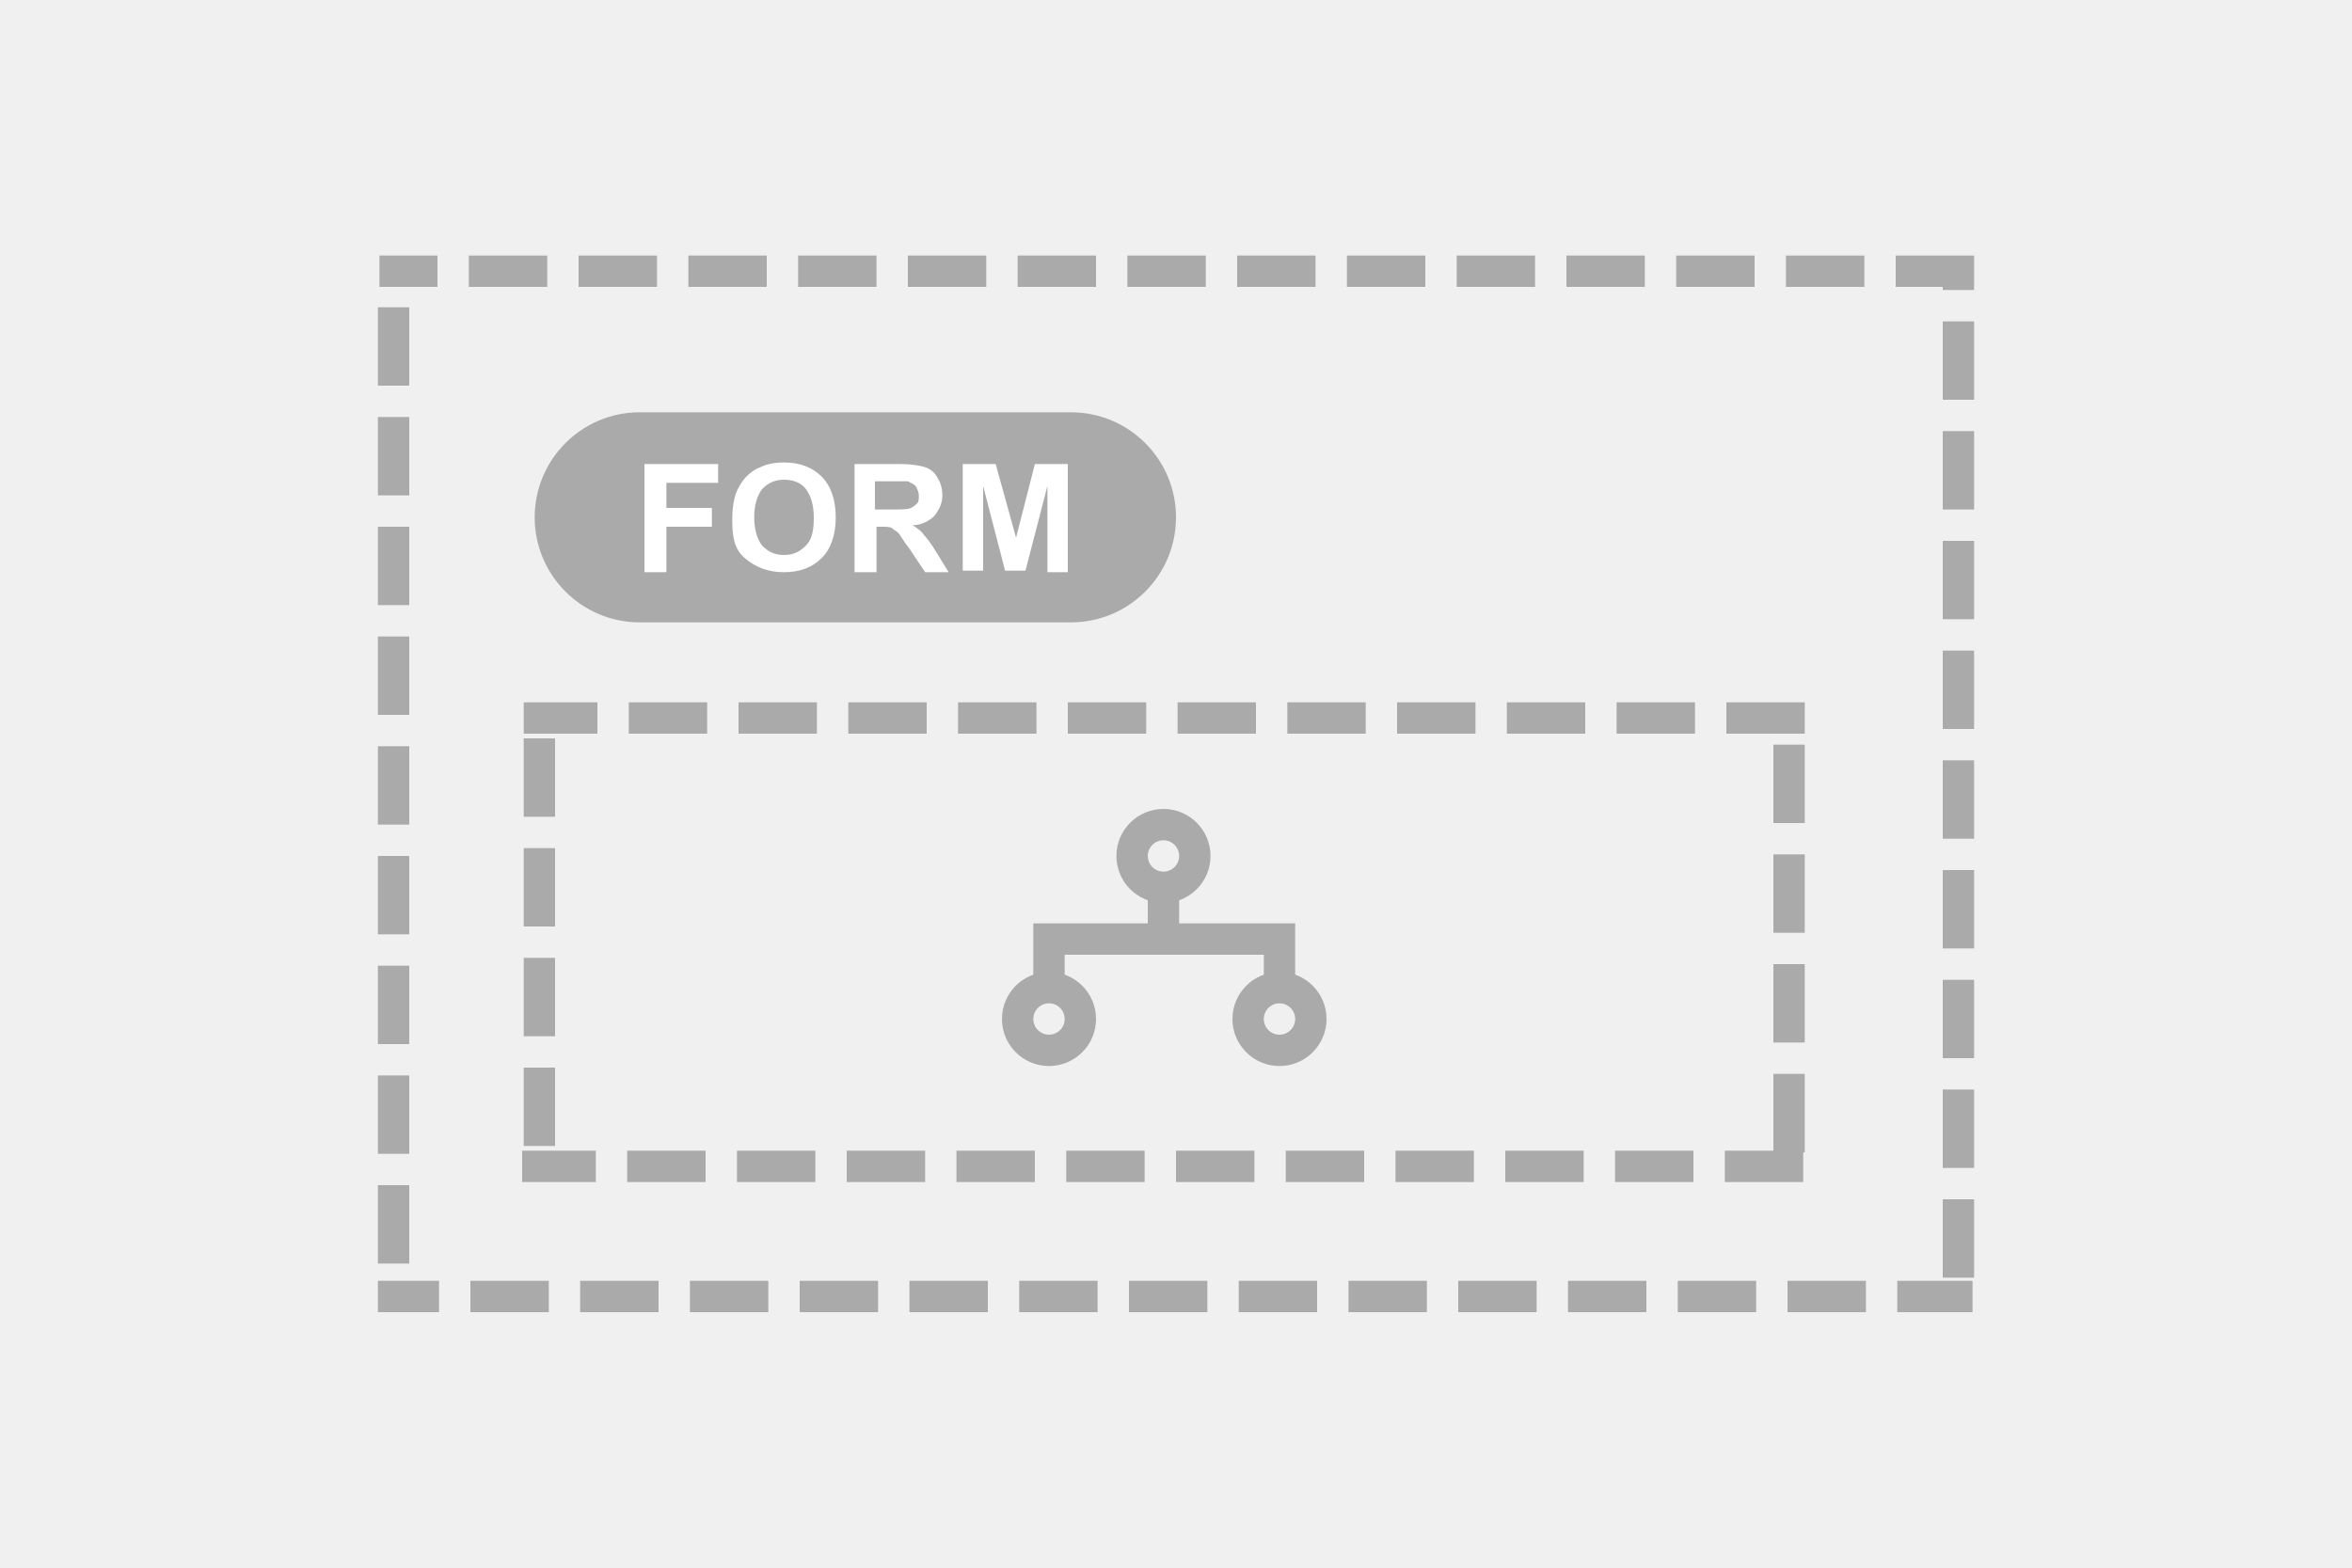
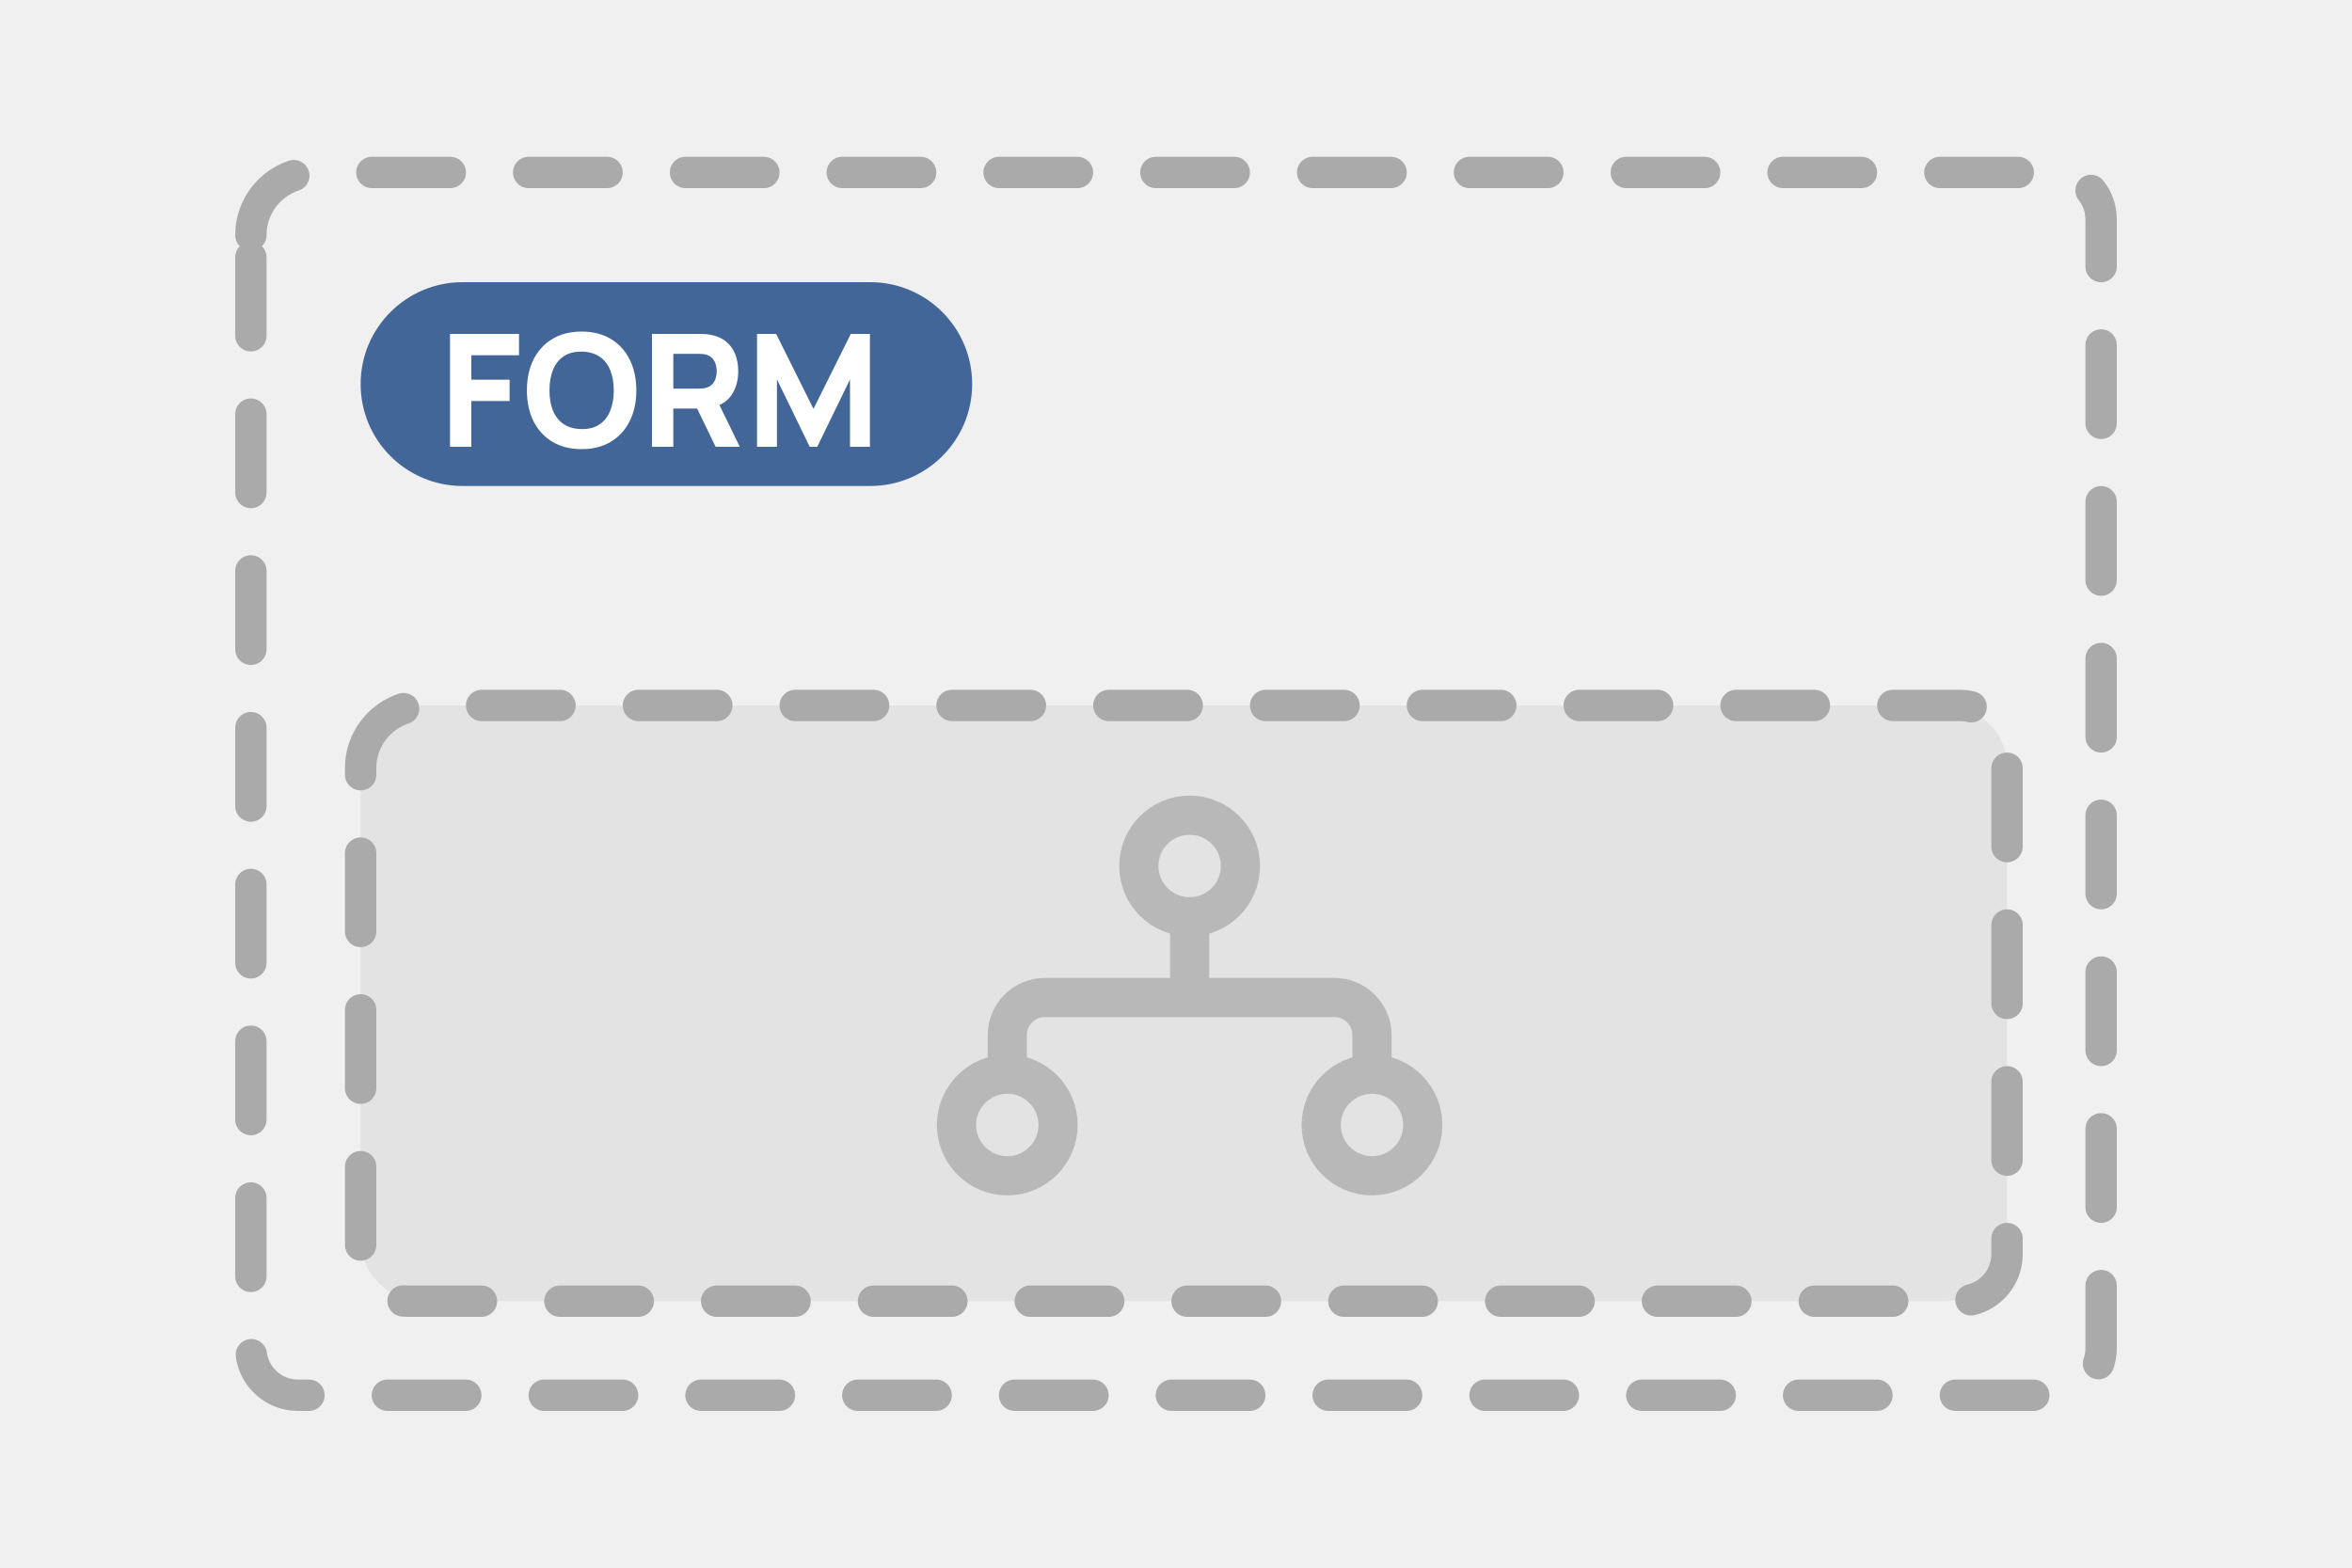
- <svg xmlns="http://www.w3.org/2000/svg" version="1.1" id="Ebene_1" x="0px" y="0px" viewBox="0 0 150 100" style="enable-background:new 0 0 150 100;" xml:space="preserve">
-   <style type="text/css">
- 	.st0{fill:#AAAAAA;}
- 	.st1{fill:#FFFFFF;}
- 	.st2{fill:none;stroke:#AAAAAA;stroke-width:2;stroke-miterlimit:10;}
- </style>
-   <g>
-     <path class="st0" d="M118.9,16.3h-5v2h5V16.3L118.9,16.3z M111.9,16.3h-5v2h5V16.3L111.9,16.3z M104.9,16.3h-5v2h5V16.3L104.9,16.3   z M97.9,16.3h-5v2h5V16.3L97.9,16.3z M90.9,16.3h-5v2h5V16.3L90.9,16.3z M83.9,16.3h-5v2h5V16.3L83.9,16.3z M76.9,16.3h-5v2h5V16.3   L76.9,16.3z M69.9,16.3h-5v2h5V16.3L69.9,16.3z M62.9,16.3h-5v2h5V16.3L62.9,16.3z M55.9,16.3h-5v2h5V16.3L55.9,16.3z M48.9,16.3   h-5v2h5V16.3L48.9,16.3z M41.9,16.3h-5v2h5V16.3L41.9,16.3z M34.9,16.3h-5v2h5V16.3L34.9,16.3z M27.9,16.3h-3.7v2h3.7V16.3   L27.9,16.3z M26.1,19.6h-2v5h2V19.6L26.1,19.6z M26.1,26.6h-2v5h2V26.6L26.1,26.6z M26.1,33.6h-2v5h2V33.6L26.1,33.6z M26.1,40.6   h-2v5h2V40.6L26.1,40.6z M26.1,47.6h-2v5h2V47.6L26.1,47.6z M26.1,54.6h-2v5h2V54.6L26.1,54.6z M26.1,61.6h-2v5h2V61.6L26.1,61.6z    M26.1,68.6h-2v5h2V68.6L26.1,68.6z M26.1,75.6h-2v5h2V75.6L26.1,75.6z M28,81.7h-3.9v0.9l0,0v-0.9v0.9l0,0v1.1h2l0,0l0,0l0,0l0,0   c1,0,1.9,0,1.9,0V81.7L28,81.7z M35,81.7h-5v2h5V81.7L35,81.7z M42,81.7h-5v2h5V81.7L42,81.7z M49,81.7h-5v2h5V81.7L49,81.7z    M56,81.7h-5v2h5V81.7L56,81.7z M63,81.7h-5v2h5V81.7L63,81.7z M70,81.7h-5v2h5V81.7L70,81.7z M77,81.7h-5v2h5V81.7L77,81.7z    M84,81.7h-5v2h5V81.7L84,81.7z M91,81.7h-5v2h5V81.7L91,81.7z M98,81.7h-5v2h5V81.7L98,81.7z M105,81.7h-5v2h5V81.7L105,81.7z    M112,81.7h-5v2h5V81.7L112,81.7z M119,81.7h-5v2h5V81.7L119,81.7z M125.9,81.7H121v2h4.8V81.7L125.9,81.7z M125.9,76.5h-2v5h2   V76.5L125.9,76.5z M125.9,69.5h-2v5h2V69.5L125.9,69.5z M125.9,62.5h-2v5h2V62.5L125.9,62.5z M125.9,55.5h-2v5h2V55.5L125.9,55.5z    M125.9,48.5h-2v5h2V48.5L125.9,48.5z M125.9,41.5h-2v5h2V41.5L125.9,41.5z M125.9,34.5h-2v5h2V34.5L125.9,34.5z M125.9,27.5h-2v5   h2V27.5L125.9,27.5z M125.9,20.5h-2v5h2V20.5L125.9,20.5z M125.9,16.3h-5v2h3v0.2h2V16.3L125.9,16.3z" />
-   </g>
-   <g>
-     <path class="st0" d="M68.3,39.7H40.8c-3.7,0-6.7-3-6.7-6.7v0c0-3.7,3-6.7,6.7-6.7h27.5c3.7,0,6.7,3,6.7,6.7v0   C75,36.7,72,39.7,68.3,39.7z" />
-     <g>
-       <path class="st1" d="M41.1,36.5v-6.9h4.7v1.2h-3.3v1.6h2.9v1.2h-2.9v2.9H41.1z" />
-       <path class="st1" d="M46.7,33.1c0-0.7,0.1-1.3,0.3-1.8c0.2-0.4,0.4-0.7,0.6-0.9c0.3-0.3,0.6-0.5,0.9-0.6c0.4-0.2,0.9-0.3,1.5-0.3    c1,0,1.8,0.3,2.4,0.9s0.9,1.5,0.9,2.6c0,1.1-0.3,2-0.9,2.6c-0.6,0.6-1.4,0.9-2.4,0.9c-1,0-1.8-0.3-2.5-0.9S46.7,34.2,46.7,33.1z     M48.1,33c0,0.8,0.2,1.4,0.5,1.8c0.4,0.4,0.8,0.6,1.4,0.6c0.6,0,1-0.2,1.4-0.6c0.4-0.4,0.5-1,0.5-1.8c0-0.8-0.2-1.4-0.5-1.8    c-0.3-0.4-0.8-0.6-1.4-0.6c-0.6,0-1,0.2-1.4,0.6C48.3,31.6,48.1,32.2,48.1,33z" />
-       <path class="st1" d="M54.5,36.5v-6.9h2.9c0.7,0,1.3,0.1,1.6,0.2c0.3,0.1,0.6,0.3,0.8,0.7c0.2,0.3,0.3,0.7,0.3,1.1    c0,0.5-0.2,0.9-0.5,1.3c-0.3,0.3-0.8,0.6-1.4,0.6c0.3,0.2,0.6,0.4,0.7,0.6c0.2,0.2,0.5,0.6,0.8,1.1l0.8,1.3H59L58,35    c-0.4-0.5-0.6-0.9-0.7-1c-0.1-0.1-0.3-0.2-0.4-0.3c-0.1-0.1-0.4-0.1-0.7-0.1h-0.3v2.9H54.5z M55.8,32.5h1c0.7,0,1.1,0,1.3-0.1    c0.2-0.1,0.3-0.2,0.4-0.3c0.1-0.1,0.1-0.3,0.1-0.5c0-0.2-0.1-0.4-0.2-0.6c-0.1-0.1-0.3-0.2-0.5-0.3c-0.1,0-0.5,0-1,0h-1.1V32.5z" />
-       <path class="st1" d="M61.4,36.5v-6.9h2.1l1.3,4.7l1.2-4.7h2.1v6.9h-1.3V31l-1.4,5.4h-1.3L62.7,31v5.4H61.4z" />
+ <svg xmlns="http://www.w3.org/2000/svg" viewBox="0 0 150 100" fill="none">
+   <g id="form-condition-container">
+     <path id="Rectangle 1" d="M16 15C16 12.791 17.791 11 20 11H131C132.657 11 134 12.343 134 14V86C134 87.657 132.657 89 131 89H19C17.343 89 16 87.657 16 86V15Z" stroke="#AAAAAA" stroke-width="2" stroke-linecap="round" stroke-dasharray="5 5" />
+     <g id="Badge">
+       <g clip-path="url(#clip0_4_279)">
+         <rect x="23" y="18" width="39" height="13" rx="6.5" fill="#426698" />
+         <path id="FORM" d="M28.7 28.5V21.3H33.1V22.66H30.06V24.22H32.5V25.58H30.06V28.5H28.7ZM37.093 28.65C36.373 28.65 35.751 28.493 35.228 28.18C34.708 27.867 34.306 27.428 34.023 26.865C33.743 26.302 33.603 25.647 33.603 24.9C33.603 24.153 33.743 23.498 34.023 22.935C34.306 22.372 34.708 21.933 35.228 21.62C35.751 21.307 36.373 21.15 37.093 21.15C37.813 21.15 38.433 21.307 38.953 21.62C39.476 21.933 39.878 22.372 40.158 22.935C40.441 23.498 40.583 24.153 40.583 24.9C40.583 25.647 40.441 26.302 40.158 26.865C39.878 27.428 39.476 27.867 38.953 28.18C38.433 28.493 37.813 28.65 37.093 28.65ZM37.093 27.37C37.549 27.377 37.929 27.278 38.233 27.075C38.536 26.872 38.763 26.583 38.913 26.21C39.066 25.837 39.143 25.4 39.143 24.9C39.143 24.4 39.066 23.967 38.913 23.6C38.763 23.233 38.536 22.948 38.233 22.745C37.929 22.542 37.549 22.437 37.093 22.43C36.636 22.423 36.256 22.522 35.953 22.725C35.649 22.928 35.421 23.217 35.268 23.59C35.118 23.963 35.043 24.4 35.043 24.9C35.043 25.4 35.118 25.833 35.268 26.2C35.421 26.567 35.649 26.852 35.953 27.055C36.256 27.258 36.636 27.363 37.093 27.37ZM41.581 28.5V21.3H44.621C44.691 21.3 44.784 21.303 44.901 21.31C45.021 21.313 45.127 21.323 45.221 21.34C45.651 21.407 46.002 21.548 46.276 21.765C46.553 21.982 46.756 22.255 46.886 22.585C47.016 22.912 47.081 23.277 47.081 23.68C47.081 24.283 46.931 24.8 46.631 25.23C46.331 25.657 45.861 25.92 45.221 26.02L44.621 26.06H42.941V28.5H41.581ZM45.641 28.5L44.221 25.57L45.621 25.3L47.181 28.5H45.641ZM42.941 24.79H44.561C44.631 24.79 44.708 24.787 44.791 24.78C44.874 24.773 44.951 24.76 45.021 24.74C45.204 24.69 45.346 24.607 45.446 24.49C45.546 24.37 45.614 24.238 45.651 24.095C45.691 23.948 45.711 23.81 45.711 23.68C45.711 23.55 45.691 23.413 45.651 23.27C45.614 23.123 45.546 22.992 45.446 22.875C45.346 22.755 45.204 22.67 45.021 22.62C44.951 22.6 44.874 22.587 44.791 22.58C44.708 22.573 44.631 22.57 44.561 22.57H42.941V24.79ZM48.28 28.5V21.3H49.5L51.88 26.08L54.26 21.3H55.48V28.5H54.21V24.2L52.12 28.5H51.64L49.55 24.2V28.5H48.28Z" fill="white" />
+       </g>
+     </g>
+     <g id="Group 1">
+       <path id="Rectangle 2" d="M23 49C23 46.791 24.791 45 27 45H125C126.657 45 128 46.343 128 48V80C128 81.657 126.657 83 125 83H26C24.343 83 23 81.657 23 80V49Z" stroke="#AAAAAA" stroke-width="2" stroke-linecap="round" stroke-dasharray="5 5" />
+       <g id="Group" opacity="0.25">
+         <path id="Vector" d="M123.962 45H27.038C24.808 45 23 46.734 23 48.872V79.128C23 81.266 24.808 83 27.038 83H123.962C126.192 83 128 81.266 128 79.128V48.872C128 46.734 126.192 45 123.962 45Z" fill="#AAAAAA" fill-opacity="0.75" />
+       </g>
+       <g id="Group_2" opacity="0.75">
+         <path id="Vector_2" d="M64.24 68.52V66.03C64.24 64.71 65.31 63.63 66.64 63.63H85.1C86.42 63.63 87.5 64.7 87.5 66.03V68.52" stroke="#AAAAAA" stroke-width="2.5" stroke-miterlimit="10" />
+         <path id="Vector_3" d="M75.87 63.37V58.48" stroke="#AAAAAA" stroke-width="2.5" stroke-miterlimit="10" />
+         <path id="Vector_4" d="M75.87 58.48C77.659 58.48 79.11 57.029 79.11 55.24C79.11 53.451 77.659 52 75.87 52C74.081 52 72.63 53.451 72.63 55.24C72.63 57.029 74.081 58.48 75.87 58.48Z" stroke="#AAAAAA" stroke-width="2.5" stroke-miterlimit="10" />
+         <path id="Vector_5" d="M87.5 75C89.289 75 90.74 73.549 90.74 71.76C90.74 69.971 89.289 68.52 87.5 68.52C85.711 68.52 84.26 69.971 84.26 71.76C84.26 73.549 85.711 75 87.5 75Z" stroke="#AAAAAA" stroke-width="2.5" stroke-miterlimit="10" />
+         <path id="Vector_6" d="M64.24 75C66.029 75 67.48 73.549 67.48 71.76C67.48 69.971 66.029 68.52 64.24 68.52C62.451 68.52 61 69.971 61 71.76C61 73.549 62.451 75 64.24 75Z" stroke="#AAAAAA" stroke-width="2.5" stroke-miterlimit="10" />
+       </g>
    </g>
  </g>
-   <g>
-     <g>
-       <polyline class="st2" points="66.9,62.9 66.9,59.9 81.6,59.9 81.6,62.9   " />
-       <line class="st2" x1="74.2" y1="59.7" x2="74.2" y2="56.6" />
-     </g>
-     <circle class="st2" cx="74.2" cy="54.6" r="2" />
-     <circle class="st2" cx="81.6" cy="65" r="2" />
-     <circle class="st2" cx="66.9" cy="65" r="2" />
-   </g>
-   <g>
-     <path class="st0" d="M108.1,44.8h-5v2h5V44.8L108.1,44.8z M101.1,44.8h-5v2h5V44.8L101.1,44.8z M94.1,44.8h-5v2h5V44.8L94.1,44.8z    M87.1,44.8h-5v2h5V44.8L87.1,44.8z M80.1,44.8h-5v2h5V44.8L80.1,44.8z M73.1,44.8h-5v2h5V44.8L73.1,44.8z M66.1,44.8h-5v2h5V44.8   L66.1,44.8z M59.1,44.8h-5v2h5V44.8L59.1,44.8z M52.1,44.8h-5v2h5V44.8L52.1,44.8z M45.1,44.8h-5v2h5V44.8L45.1,44.8z M38.1,44.8   h-4.7v2h4.7V44.8L38.1,44.8z M35.4,47.1h-2v5h2V47.1L35.4,47.1z M35.4,54.1h-2v5h2V54.1L35.4,54.1z M35.4,61.1h-2v5h2V61.1   L35.4,61.1z M35.4,68.1h-2v5h2V68.1L35.4,68.1z M38,73.4h-4.7v1.7l0,0v-1.7v1.7l0,0v0.3h2l0,0l0,0l0,0l0,0c1.3,0,2.7,0,2.7,0V73.4   L38,73.4z M45,73.4h-5v2h5V73.4L45,73.4z M52,73.4h-5v2h5V73.4L52,73.4z M59,73.4h-5v2h5V73.4L59,73.4z M66,73.4h-5v2h5V73.4   L66,73.4z M73,73.4h-5v2h5V73.4L73,73.4z M80,73.4h-5v2h5V73.4L80,73.4z M87,73.4h-5v2h5V73.4L87,73.4z M94,73.4h-5v2h5V73.4   L94,73.4z M101,73.4h-5v2h5V73.4L101,73.4z M108,73.4h-5v2h5V73.4L108,73.4z M115.1,68.5h-2v4.9H110v2h5v-1.9h0.1V68.5L115.1,68.5z    M115.1,61.5h-2v5h2V61.5L115.1,61.5z M115.1,54.5h-2v5h2V54.5L115.1,54.5z M115.1,47.5h-2v5h2V47.5L115.1,47.5z M115.1,44.8h-5v2   h5V44.8L115.1,44.8z" />
-   </g>
+   <defs>
+     <clipPath id="clip0_4_279">
+       <rect x="23" y="18" width="39" height="13" rx="6.5" fill="white" />
+     </clipPath>
+   </defs>
</svg>
